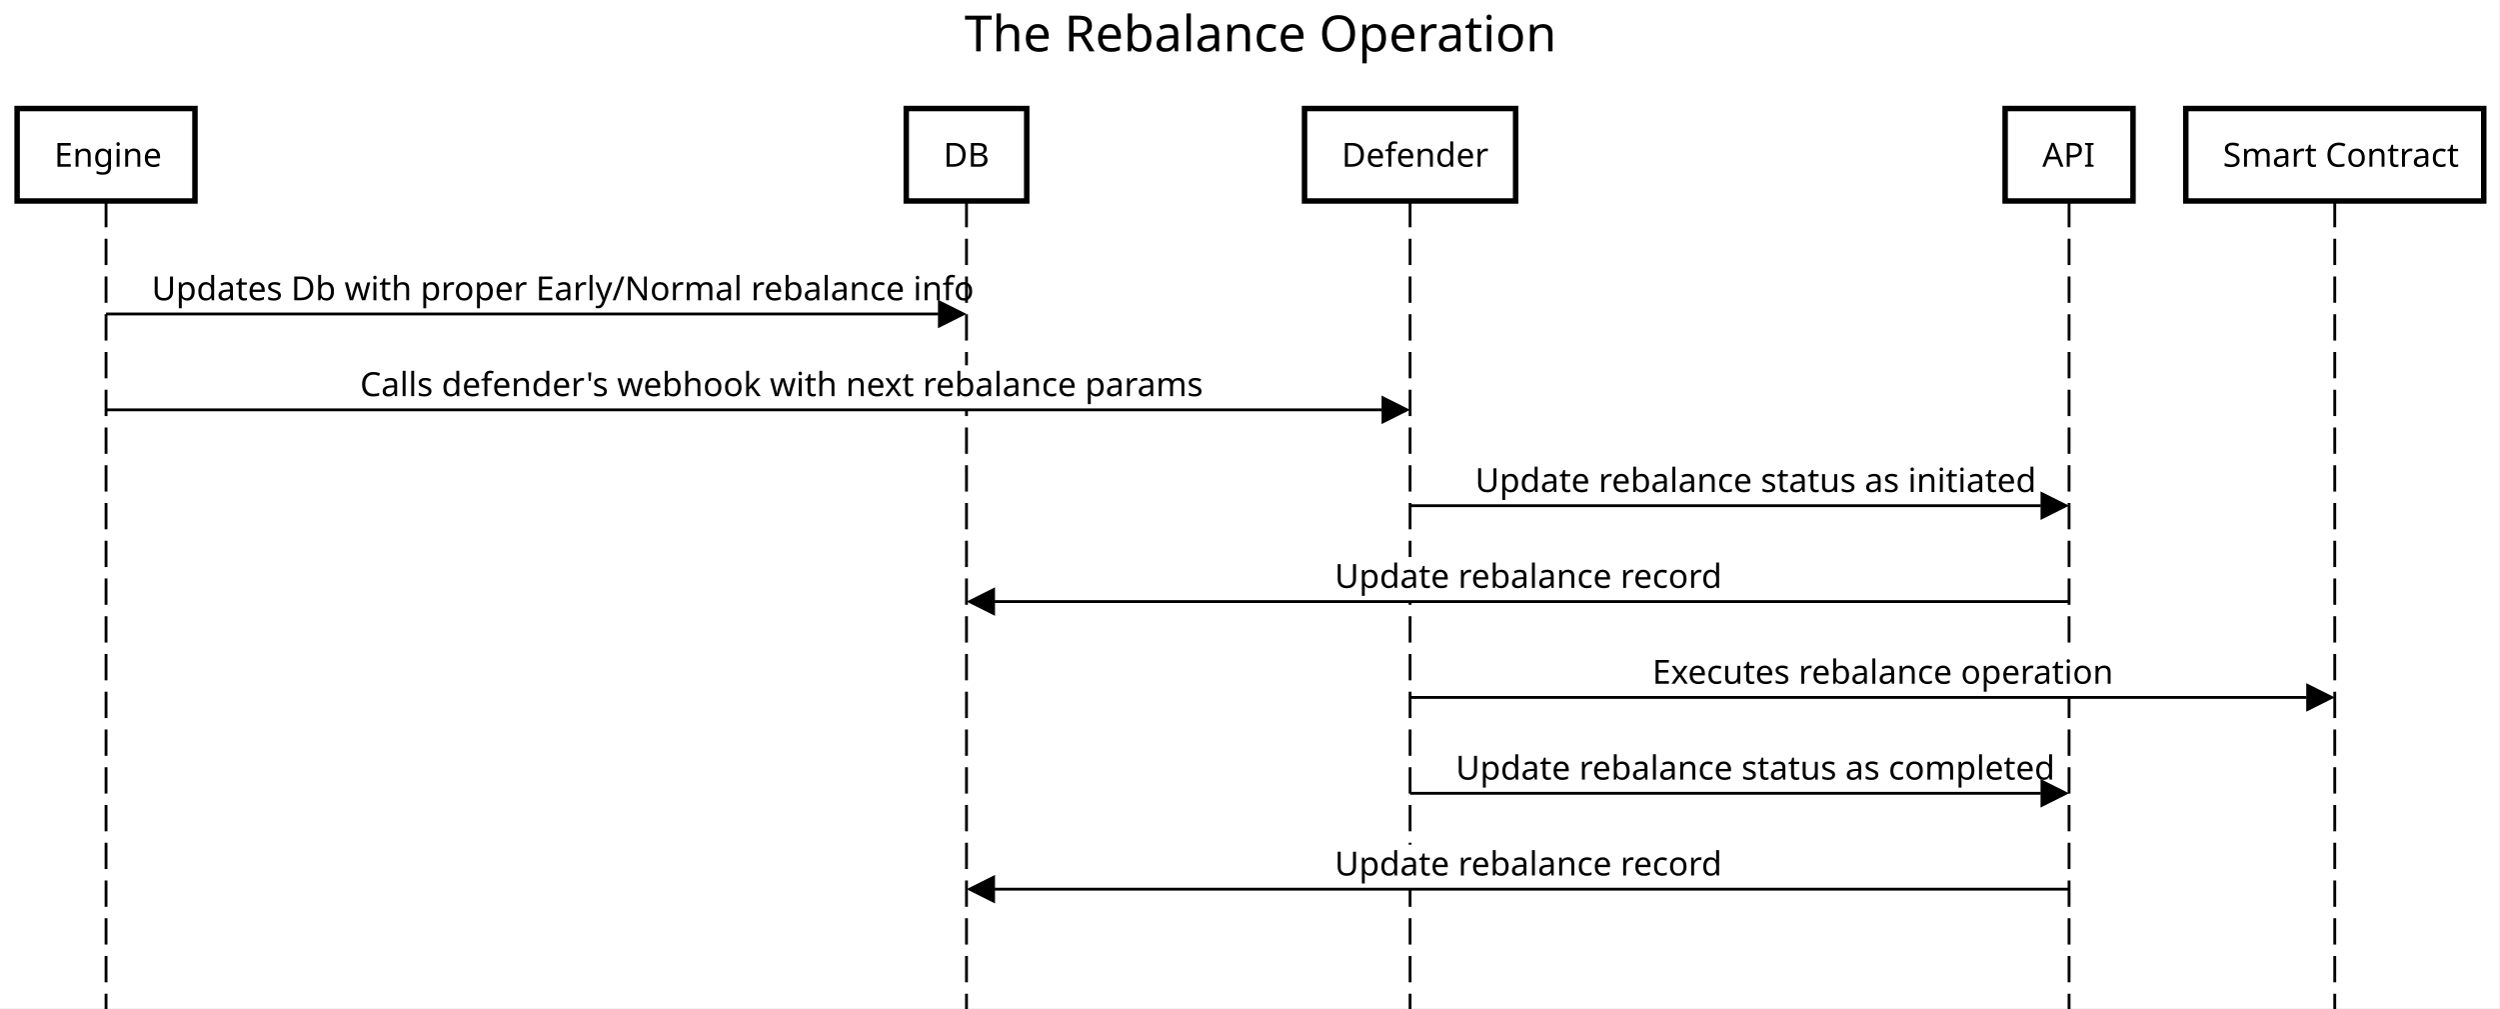
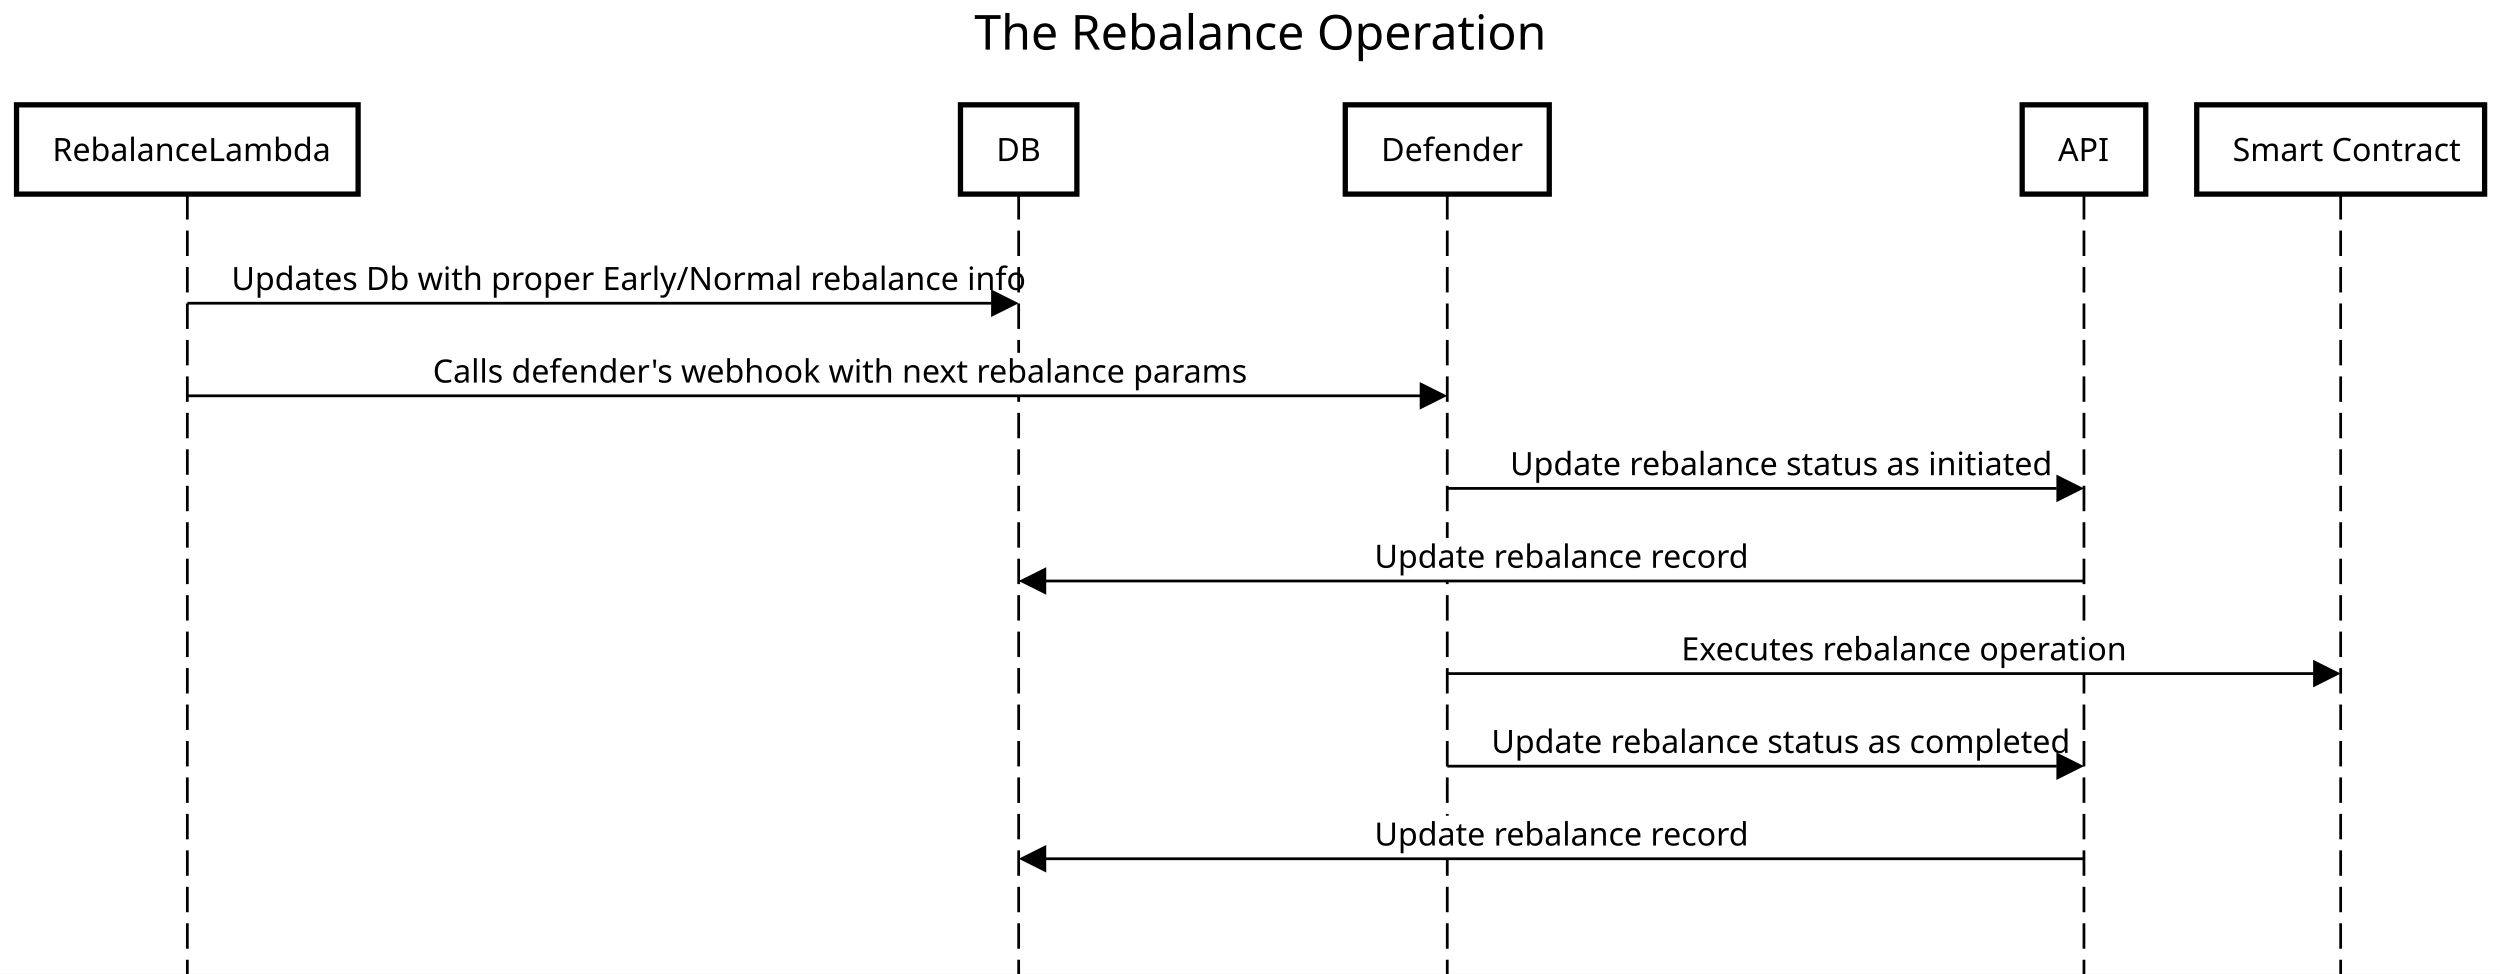
- <svg xmlns="http://www.w3.org/2000/svg" version="1.1" width="1101" height="444">
+ <svg xmlns="http://www.w3.org/2000/svg" version="1.1" width="1140" height="444">
  <defs />
  <g>
    <g />
    <g />
    <g />
    <g />
    <g />
    <g />
    <g />
    <g>
-       <rect fill="white" stroke="none" x="0" y="0" width="1101" height="444" />
+       <rect fill="white" stroke="none" x="0" y="0" width="1140" height="444" />
    </g>
    <g>
-       <text fill="black" stroke="none" font-family="sans-serif" font-size="16.5pt" font-style="normal" font-weight="normal" text-decoration="normal" x="424.942" y="22.618" text-anchor="start" dominant-baseline="alphabetic" xml:space="preserve">The Rebalance Operation</text>
+       <text fill="black" stroke="none" font-family="sans-serif" font-size="16.5pt" font-style="normal" font-weight="normal" text-decoration="normal" x="444.292" y="22.618" text-anchor="start" dominant-baseline="alphabetic" xml:space="preserve">The Rebalance Operation</text>
    </g>
    <g />
    <g>
-       <path fill="none" stroke="black" paint-order="fill stroke markers" d=" M 46.718 88.512 L 46.718 444.368" stroke-miterlimit="10" stroke-width="1.257" stroke-dasharray="11.599,5.026" />
-       <path fill="none" stroke="black" paint-order="fill stroke markers" d=" M 425.81 88.512 L 425.81 444.368" stroke-miterlimit="10" stroke-width="1.257" stroke-dasharray="11.599,5.026" />
-       <path fill="none" stroke="black" paint-order="fill stroke markers" d=" M 621.25 88.512 L 621.25 444.368" stroke-miterlimit="10" stroke-width="1.257" stroke-dasharray="11.599,5.026" />
-       <path fill="none" stroke="black" paint-order="fill stroke markers" d=" M 911.582 88.512 L 911.582 444.368" stroke-miterlimit="10" stroke-width="1.257" stroke-dasharray="11.599,5.026" />
-       <path fill="none" stroke="black" paint-order="fill stroke markers" d=" M 1028.645 88.512 L 1028.645 444.368" stroke-miterlimit="10" stroke-width="1.257" stroke-dasharray="11.599,5.026" />
+       <path fill="none" stroke="black" paint-order="fill stroke markers" d=" M 85.419 88.512 L 85.419 444.368" stroke-miterlimit="10" stroke-width="1.257" stroke-dasharray="11.599,5.026" />
+       <path fill="none" stroke="black" paint-order="fill stroke markers" d=" M 464.512 88.512 L 464.512 444.368" stroke-miterlimit="10" stroke-width="1.257" stroke-dasharray="11.599,5.026" />
+       <path fill="none" stroke="black" paint-order="fill stroke markers" d=" M 659.952 88.512 L 659.952 444.368" stroke-miterlimit="10" stroke-width="1.257" stroke-dasharray="11.599,5.026" />
+       <path fill="none" stroke="black" paint-order="fill stroke markers" d=" M 950.284 88.512 L 950.284 444.368" stroke-miterlimit="10" stroke-width="1.257" stroke-dasharray="11.599,5.026" />
+       <path fill="none" stroke="black" paint-order="fill stroke markers" d=" M 1067.347 88.512 L 1067.347 444.368" stroke-miterlimit="10" stroke-width="1.257" stroke-dasharray="11.599,5.026" />
    </g>
    <g>
      <path fill="none" stroke="none" />
      <g>
-         <path fill="white" stroke="black" paint-order="fill stroke markers" d=" M 7.539 47.799 L 85.896 47.799 L 85.896 88.512 L 7.539 88.512 L 7.539 47.799 Z" stroke-miterlimit="10" stroke-width="2.413" stroke-dasharray="" />
+         <path fill="white" stroke="black" paint-order="fill stroke markers" d=" M 7.539 47.799 L 163.299 47.799 L 163.299 88.512 L 7.539 88.512 L 7.539 47.799 Z" stroke-miterlimit="10" stroke-width="2.413" stroke-dasharray="" />
      </g>
      <g>
        <g />
-         <text fill="black" stroke="none" font-family="sans-serif" font-size="11pt" font-style="normal" font-weight="normal" text-decoration="normal" x="23.9" y="73.433" text-anchor="start" dominant-baseline="alphabetic" xml:space="preserve">Engine</text>
+         <text fill="black" stroke="none" font-family="sans-serif" font-size="11pt" font-style="normal" font-weight="normal" text-decoration="normal" x="23.9" y="73.433" text-anchor="start" dominant-baseline="alphabetic" xml:space="preserve">RebalanceLambda</text>
      </g>
      <path fill="none" stroke="none" />
      <g>
-         <path fill="white" stroke="black" paint-order="fill stroke markers" d=" M 399.27 47.799 L 452.351 47.799 L 452.351 88.512 L 399.27 88.512 L 399.27 47.799 Z" stroke-miterlimit="10" stroke-width="2.413" stroke-dasharray="" />
+         <path fill="white" stroke="black" paint-order="fill stroke markers" d=" M 437.972 47.799 L 491.052 47.799 L 491.052 88.512 L 437.972 88.512 L 437.972 47.799 Z" stroke-miterlimit="10" stroke-width="2.413" stroke-dasharray="" />
      </g>
      <g>
        <g />
-         <text fill="black" stroke="none" font-family="sans-serif" font-size="11pt" font-style="normal" font-weight="normal" text-decoration="normal" x="415.63" y="73.433" text-anchor="start" dominant-baseline="alphabetic" xml:space="preserve">DB</text>
+         <text fill="black" stroke="none" font-family="sans-serif" font-size="11pt" font-style="normal" font-weight="normal" text-decoration="normal" x="454.332" y="73.433" text-anchor="start" dominant-baseline="alphabetic" xml:space="preserve">DB</text>
      </g>
      <path fill="none" stroke="none" />
      <g>
-         <path fill="white" stroke="black" paint-order="fill stroke markers" d=" M 574.743 47.799 L 667.756 47.799 L 667.756 88.512 L 574.743 88.512 L 574.743 47.799 Z" stroke-miterlimit="10" stroke-width="2.413" stroke-dasharray="" />
+         <path fill="white" stroke="black" paint-order="fill stroke markers" d=" M 613.445 47.799 L 706.458 47.799 L 706.458 88.512 L 613.445 88.512 L 613.445 47.799 Z" stroke-miterlimit="10" stroke-width="2.413" stroke-dasharray="" />
      </g>
      <g>
        <g />
-         <text fill="black" stroke="none" font-family="sans-serif" font-size="11pt" font-style="normal" font-weight="normal" text-decoration="normal" x="591.104" y="73.433" text-anchor="start" dominant-baseline="alphabetic" xml:space="preserve">Defender</text>
+         <text fill="black" stroke="none" font-family="sans-serif" font-size="11pt" font-style="normal" font-weight="normal" text-decoration="normal" x="629.805" y="73.433" text-anchor="start" dominant-baseline="alphabetic" xml:space="preserve">Defender</text>
      </g>
      <path fill="none" stroke="none" />
      <g>
-         <path fill="white" stroke="black" paint-order="fill stroke markers" d=" M 883.41 47.799 L 939.754 47.799 L 939.754 88.512 L 883.41 88.512 L 883.41 47.799 Z" stroke-miterlimit="10" stroke-width="2.413" stroke-dasharray="" />
+         <path fill="white" stroke="black" paint-order="fill stroke markers" d=" M 922.112 47.799 L 978.456 47.799 L 978.456 88.512 L 922.112 88.512 L 922.112 47.799 Z" stroke-miterlimit="10" stroke-width="2.413" stroke-dasharray="" />
      </g>
      <g>
        <g />
-         <text fill="black" stroke="none" font-family="sans-serif" font-size="11pt" font-style="normal" font-weight="normal" text-decoration="normal" x="899.77" y="73.433" text-anchor="start" dominant-baseline="alphabetic" xml:space="preserve">API</text>
+         <text fill="black" stroke="none" font-family="sans-serif" font-size="11pt" font-style="normal" font-weight="normal" text-decoration="normal" x="938.472" y="73.433" text-anchor="start" dominant-baseline="alphabetic" xml:space="preserve">API</text>
      </g>
      <path fill="none" stroke="none" />
      <g>
-         <path fill="white" stroke="black" paint-order="fill stroke markers" d=" M 963.009 47.799 L 1094.28 47.799 L 1094.28 88.512 L 963.009 88.512 L 963.009 47.799 Z" stroke-miterlimit="10" stroke-width="2.413" stroke-dasharray="" />
+         <path fill="white" stroke="black" paint-order="fill stroke markers" d=" M 1001.711 47.799 L 1132.982 47.799 L 1132.982 88.512 L 1001.711 88.512 L 1001.711 47.799 Z" stroke-miterlimit="10" stroke-width="2.413" stroke-dasharray="" />
      </g>
      <g>
        <g />
-         <text fill="black" stroke="none" font-family="sans-serif" font-size="11pt" font-style="normal" font-weight="normal" text-decoration="normal" x="979.37" y="73.433" text-anchor="start" dominant-baseline="alphabetic" xml:space="preserve">Smart Contract</text>
+         <text fill="black" stroke="none" font-family="sans-serif" font-size="11pt" font-style="normal" font-weight="normal" text-decoration="normal" x="1018.071" y="73.433" text-anchor="start" dominant-baseline="alphabetic" xml:space="preserve">Smart Contract</text>
      </g>
    </g>
    <g>
      <g>
        <g>
-           <rect fill="white" stroke="none" x="64.561" y="118.669" width="343.406" height="19.602" />
+           <rect fill="white" stroke="none" x="103.262" y="118.669" width="343.406" height="19.602" />
        </g>
-         <text fill="black" stroke="none" font-family="sans-serif" font-size="11pt" font-style="normal" font-weight="normal" text-decoration="normal" x="66.823" y="132.24" text-anchor="start" dominant-baseline="alphabetic" xml:space="preserve">Updates Db with proper Early/Normal rebalance info</text>
+         <text fill="black" stroke="none" font-family="sans-serif" font-size="11pt" font-style="normal" font-weight="normal" text-decoration="normal" x="105.524" y="132.24" text-anchor="start" dominant-baseline="alphabetic" xml:space="preserve">Updates Db with proper Early/Normal rebalance info</text>
      </g>
      <g>
-         <path fill="none" stroke="black" paint-order="fill stroke markers" d=" M 46.718 138.271 L 413.396 138.271" stroke-miterlimit="10" stroke-width="1.257" stroke-dasharray="" />
-         <g transform="translate(425.8103,138.2712) translate(-425.8103,-138.2712)">
-           <path fill="black" stroke="none" paint-order="stroke fill markers" d=" M 413.245 131.988 L 425.81 138.271 L 413.245 144.554 Z" />
+         <path fill="none" stroke="black" paint-order="fill stroke markers" d=" M 85.419 138.271 L 452.097 138.271" stroke-miterlimit="10" stroke-width="1.257" stroke-dasharray="" />
+         <g transform="translate(464.512,138.2712) translate(-464.512,-138.2712)">
+           <path fill="black" stroke="none" paint-order="stroke fill markers" d=" M 451.946 131.988 L 464.512 138.271 L 451.946 144.554 Z" />
        </g>
      </g>
      <g>
        <g>
-           <rect fill="white" stroke="none" x="156.387" y="160.889" width="355.193" height="19.602" />
+           <rect fill="white" stroke="none" x="195.089" y="160.889" width="355.193" height="19.602" />
        </g>
-         <text fill="black" stroke="none" font-family="sans-serif" font-size="11pt" font-style="normal" font-weight="normal" text-decoration="normal" x="158.649" y="174.46" text-anchor="start" dominant-baseline="alphabetic" xml:space="preserve">Calls defender's webhook with next rebalance params</text>
+         <text fill="black" stroke="none" font-family="sans-serif" font-size="11pt" font-style="normal" font-weight="normal" text-decoration="normal" x="197.351" y="174.46" text-anchor="start" dominant-baseline="alphabetic" xml:space="preserve">Calls defender's webhook with next rebalance params</text>
      </g>
      <g>
-         <path fill="none" stroke="black" paint-order="fill stroke markers" d=" M 46.718 180.491 L 608.835 180.491" stroke-miterlimit="10" stroke-width="1.257" stroke-dasharray="" />
-         <g transform="translate(621.2499,180.4914) translate(-621.2499,-180.4914)">
-           <path fill="black" stroke="none" paint-order="stroke fill markers" d=" M 608.684 174.209 L 621.25 180.491 L 608.684 186.774 Z" />
+         <path fill="none" stroke="black" paint-order="fill stroke markers" d=" M 85.419 180.491 L 647.537 180.491" stroke-miterlimit="10" stroke-width="1.257" stroke-dasharray="" />
+         <g transform="translate(659.9515,180.4914) translate(-659.9515,-180.4914)">
+           <path fill="black" stroke="none" paint-order="stroke fill markers" d=" M 647.386 174.209 L 659.952 180.491 L 647.386 186.774 Z" />
        </g>
      </g>
      <g>
        <g>
-           <rect fill="white" stroke="none" x="647.645" y="203.109" width="237.542" height="19.602" />
+           <rect fill="white" stroke="none" x="686.346" y="203.109" width="237.542" height="19.602" />
        </g>
-         <text fill="black" stroke="none" font-family="sans-serif" font-size="11pt" font-style="normal" font-weight="normal" text-decoration="normal" x="649.907" y="216.68" text-anchor="start" dominant-baseline="alphabetic" xml:space="preserve">Update rebalance status as initiated</text>
+         <text fill="black" stroke="none" font-family="sans-serif" font-size="11pt" font-style="normal" font-weight="normal" text-decoration="normal" x="688.608" y="216.68" text-anchor="start" dominant-baseline="alphabetic" xml:space="preserve">Update rebalance status as initiated</text>
      </g>
      <g>
-         <path fill="none" stroke="black" paint-order="fill stroke markers" d=" M 621.25 222.712 L 899.167 222.712" stroke-miterlimit="10" stroke-width="1.257" stroke-dasharray="" />
-         <g transform="translate(911.582,222.7116) translate(-911.582,-222.7116)">
-           <path fill="black" stroke="none" paint-order="stroke fill markers" d=" M 899.016 216.429 L 911.582 222.712 L 899.016 228.994 Z" />
+         <path fill="none" stroke="black" paint-order="fill stroke markers" d=" M 659.952 222.712 L 937.869 222.712" stroke-miterlimit="10" stroke-width="1.257" stroke-dasharray="" />
+         <g transform="translate(950.2836,222.7116) translate(-950.2836,-222.7116)">
+           <path fill="black" stroke="none" paint-order="stroke fill markers" d=" M 937.718 216.429 L 950.284 222.712 L 937.718 228.994 Z" />
        </g>
      </g>
      <g>
        <g>
-           <rect fill="white" stroke="none" x="585.775" y="245.33" width="165.843" height="19.602" />
+           <rect fill="white" stroke="none" x="624.477" y="245.33" width="165.843" height="19.602" />
        </g>
-         <text fill="black" stroke="none" font-family="sans-serif" font-size="11pt" font-style="normal" font-weight="normal" text-decoration="normal" x="588.037" y="258.9" text-anchor="start" dominant-baseline="alphabetic" xml:space="preserve">Update rebalance record</text>
+         <text fill="black" stroke="none" font-family="sans-serif" font-size="11pt" font-style="normal" font-weight="normal" text-decoration="normal" x="626.738" y="258.9" text-anchor="start" dominant-baseline="alphabetic" xml:space="preserve">Update rebalance record</text>
      </g>
      <g>
-         <path fill="none" stroke="black" paint-order="fill stroke markers" d=" M 911.582 264.932 L 438.225 264.932" stroke-miterlimit="10" stroke-width="1.257" stroke-dasharray="" />
-         <g transform="translate(425.8103,264.9319) translate(-425.8103,-264.9319)">
-           <path fill="black" stroke="none" paint-order="stroke fill markers" d=" M 438.376 258.649 L 425.81 264.932 L 438.376 271.215 Z" />
+         <path fill="none" stroke="black" paint-order="fill stroke markers" d=" M 950.284 264.932 L 476.927 264.932" stroke-miterlimit="10" stroke-width="1.257" stroke-dasharray="" />
+         <g transform="translate(464.512,264.9319) translate(-464.512,-264.9319)">
+           <path fill="black" stroke="none" paint-order="stroke fill markers" d=" M 477.078 258.649 L 464.512 264.932 L 477.078 271.215 Z" />
        </g>
      </g>
      <g>
        <g>
-           <rect fill="white" stroke="none" x="725.728" y="287.55" width="198.44" height="19.602" />
+           <rect fill="white" stroke="none" x="764.429" y="287.55" width="198.44" height="19.602" />
        </g>
-         <text fill="black" stroke="none" font-family="sans-serif" font-size="11pt" font-style="normal" font-weight="normal" text-decoration="normal" x="727.989" y="301.121" text-anchor="start" dominant-baseline="alphabetic" xml:space="preserve">Executes rebalance operation</text>
+         <text fill="black" stroke="none" font-family="sans-serif" font-size="11pt" font-style="normal" font-weight="normal" text-decoration="normal" x="766.691" y="301.121" text-anchor="start" dominant-baseline="alphabetic" xml:space="preserve">Executes rebalance operation</text>
      </g>
      <g>
-         <path fill="none" stroke="black" paint-order="fill stroke markers" d=" M 621.25 307.152 L 1016.23 307.152" stroke-miterlimit="10" stroke-width="1.257" stroke-dasharray="" />
-         <g transform="translate(1028.645,307.1521) translate(-1028.645,-307.1521)">
-           <path fill="black" stroke="none" paint-order="stroke fill markers" d=" M 1016.079 300.869 L 1028.645 307.152 L 1016.079 313.435 Z" />
+         <path fill="none" stroke="black" paint-order="fill stroke markers" d=" M 659.952 307.152 L 1054.932 307.152" stroke-miterlimit="10" stroke-width="1.257" stroke-dasharray="" />
+         <g transform="translate(1067.347,307.1521) translate(-1067.347,-307.1521)">
+           <path fill="black" stroke="none" paint-order="stroke fill markers" d=" M 1054.781 300.869 L 1067.347 307.152 L 1054.781 313.435 Z" />
        </g>
      </g>
      <g>
        <g>
-           <rect fill="white" stroke="none" x="639.093" y="329.77" width="254.646" height="19.602" />
+           <rect fill="white" stroke="none" x="677.795" y="329.77" width="254.646" height="19.602" />
        </g>
-         <text fill="black" stroke="none" font-family="sans-serif" font-size="11pt" font-style="normal" font-weight="normal" text-decoration="normal" x="641.355" y="343.341" text-anchor="start" dominant-baseline="alphabetic" xml:space="preserve">Update rebalance status as completed</text>
+         <text fill="black" stroke="none" font-family="sans-serif" font-size="11pt" font-style="normal" font-weight="normal" text-decoration="normal" x="680.056" y="343.341" text-anchor="start" dominant-baseline="alphabetic" xml:space="preserve">Update rebalance status as completed</text>
      </g>
      <g>
-         <path fill="none" stroke="black" paint-order="fill stroke markers" d=" M 621.25 349.372 L 899.167 349.372" stroke-miterlimit="10" stroke-width="1.257" stroke-dasharray="" />
-         <g transform="translate(911.582,349.3723) translate(-911.582,-349.3723)">
-           <path fill="black" stroke="none" paint-order="stroke fill markers" d=" M 899.016 343.09 L 911.582 349.372 L 899.016 355.655 Z" />
+         <path fill="none" stroke="black" paint-order="fill stroke markers" d=" M 659.952 349.372 L 937.869 349.372" stroke-miterlimit="10" stroke-width="1.257" stroke-dasharray="" />
+         <g transform="translate(950.2836,349.3723) translate(-950.2836,-349.3723)">
+           <path fill="black" stroke="none" paint-order="stroke fill markers" d=" M 937.718 343.09 L 950.284 349.372 L 937.718 355.655 Z" />
        </g>
      </g>
      <g>
        <g>
-           <rect fill="white" stroke="none" x="585.775" y="371.99" width="165.843" height="19.602" />
+           <rect fill="white" stroke="none" x="624.477" y="371.99" width="165.843" height="19.602" />
        </g>
-         <text fill="black" stroke="none" font-family="sans-serif" font-size="11pt" font-style="normal" font-weight="normal" text-decoration="normal" x="588.037" y="385.561" text-anchor="start" dominant-baseline="alphabetic" xml:space="preserve">Update rebalance record</text>
+         <text fill="black" stroke="none" font-family="sans-serif" font-size="11pt" font-style="normal" font-weight="normal" text-decoration="normal" x="626.738" y="385.561" text-anchor="start" dominant-baseline="alphabetic" xml:space="preserve">Update rebalance record</text>
      </g>
      <g>
-         <path fill="none" stroke="black" paint-order="fill stroke markers" d=" M 911.582 391.593 L 438.225 391.593" stroke-miterlimit="10" stroke-width="1.257" stroke-dasharray="" />
-         <g transform="translate(425.8103,391.5925) translate(-425.8103,-391.5925)">
-           <path fill="black" stroke="none" paint-order="stroke fill markers" d=" M 438.376 385.31 L 425.81 391.593 L 438.376 397.875 Z" />
+         <path fill="none" stroke="black" paint-order="fill stroke markers" d=" M 950.284 391.593 L 476.927 391.593" stroke-miterlimit="10" stroke-width="1.257" stroke-dasharray="" />
+         <g transform="translate(464.512,391.5925) translate(-464.512,-391.5925)">
+           <path fill="black" stroke="none" paint-order="stroke fill markers" d=" M 477.078 385.31 L 464.512 391.593 L 477.078 397.875 Z" />
        </g>
      </g>
    </g>
    <g />
    <g />
    <g />
    <g />
    <g />
  </g>
</svg>
